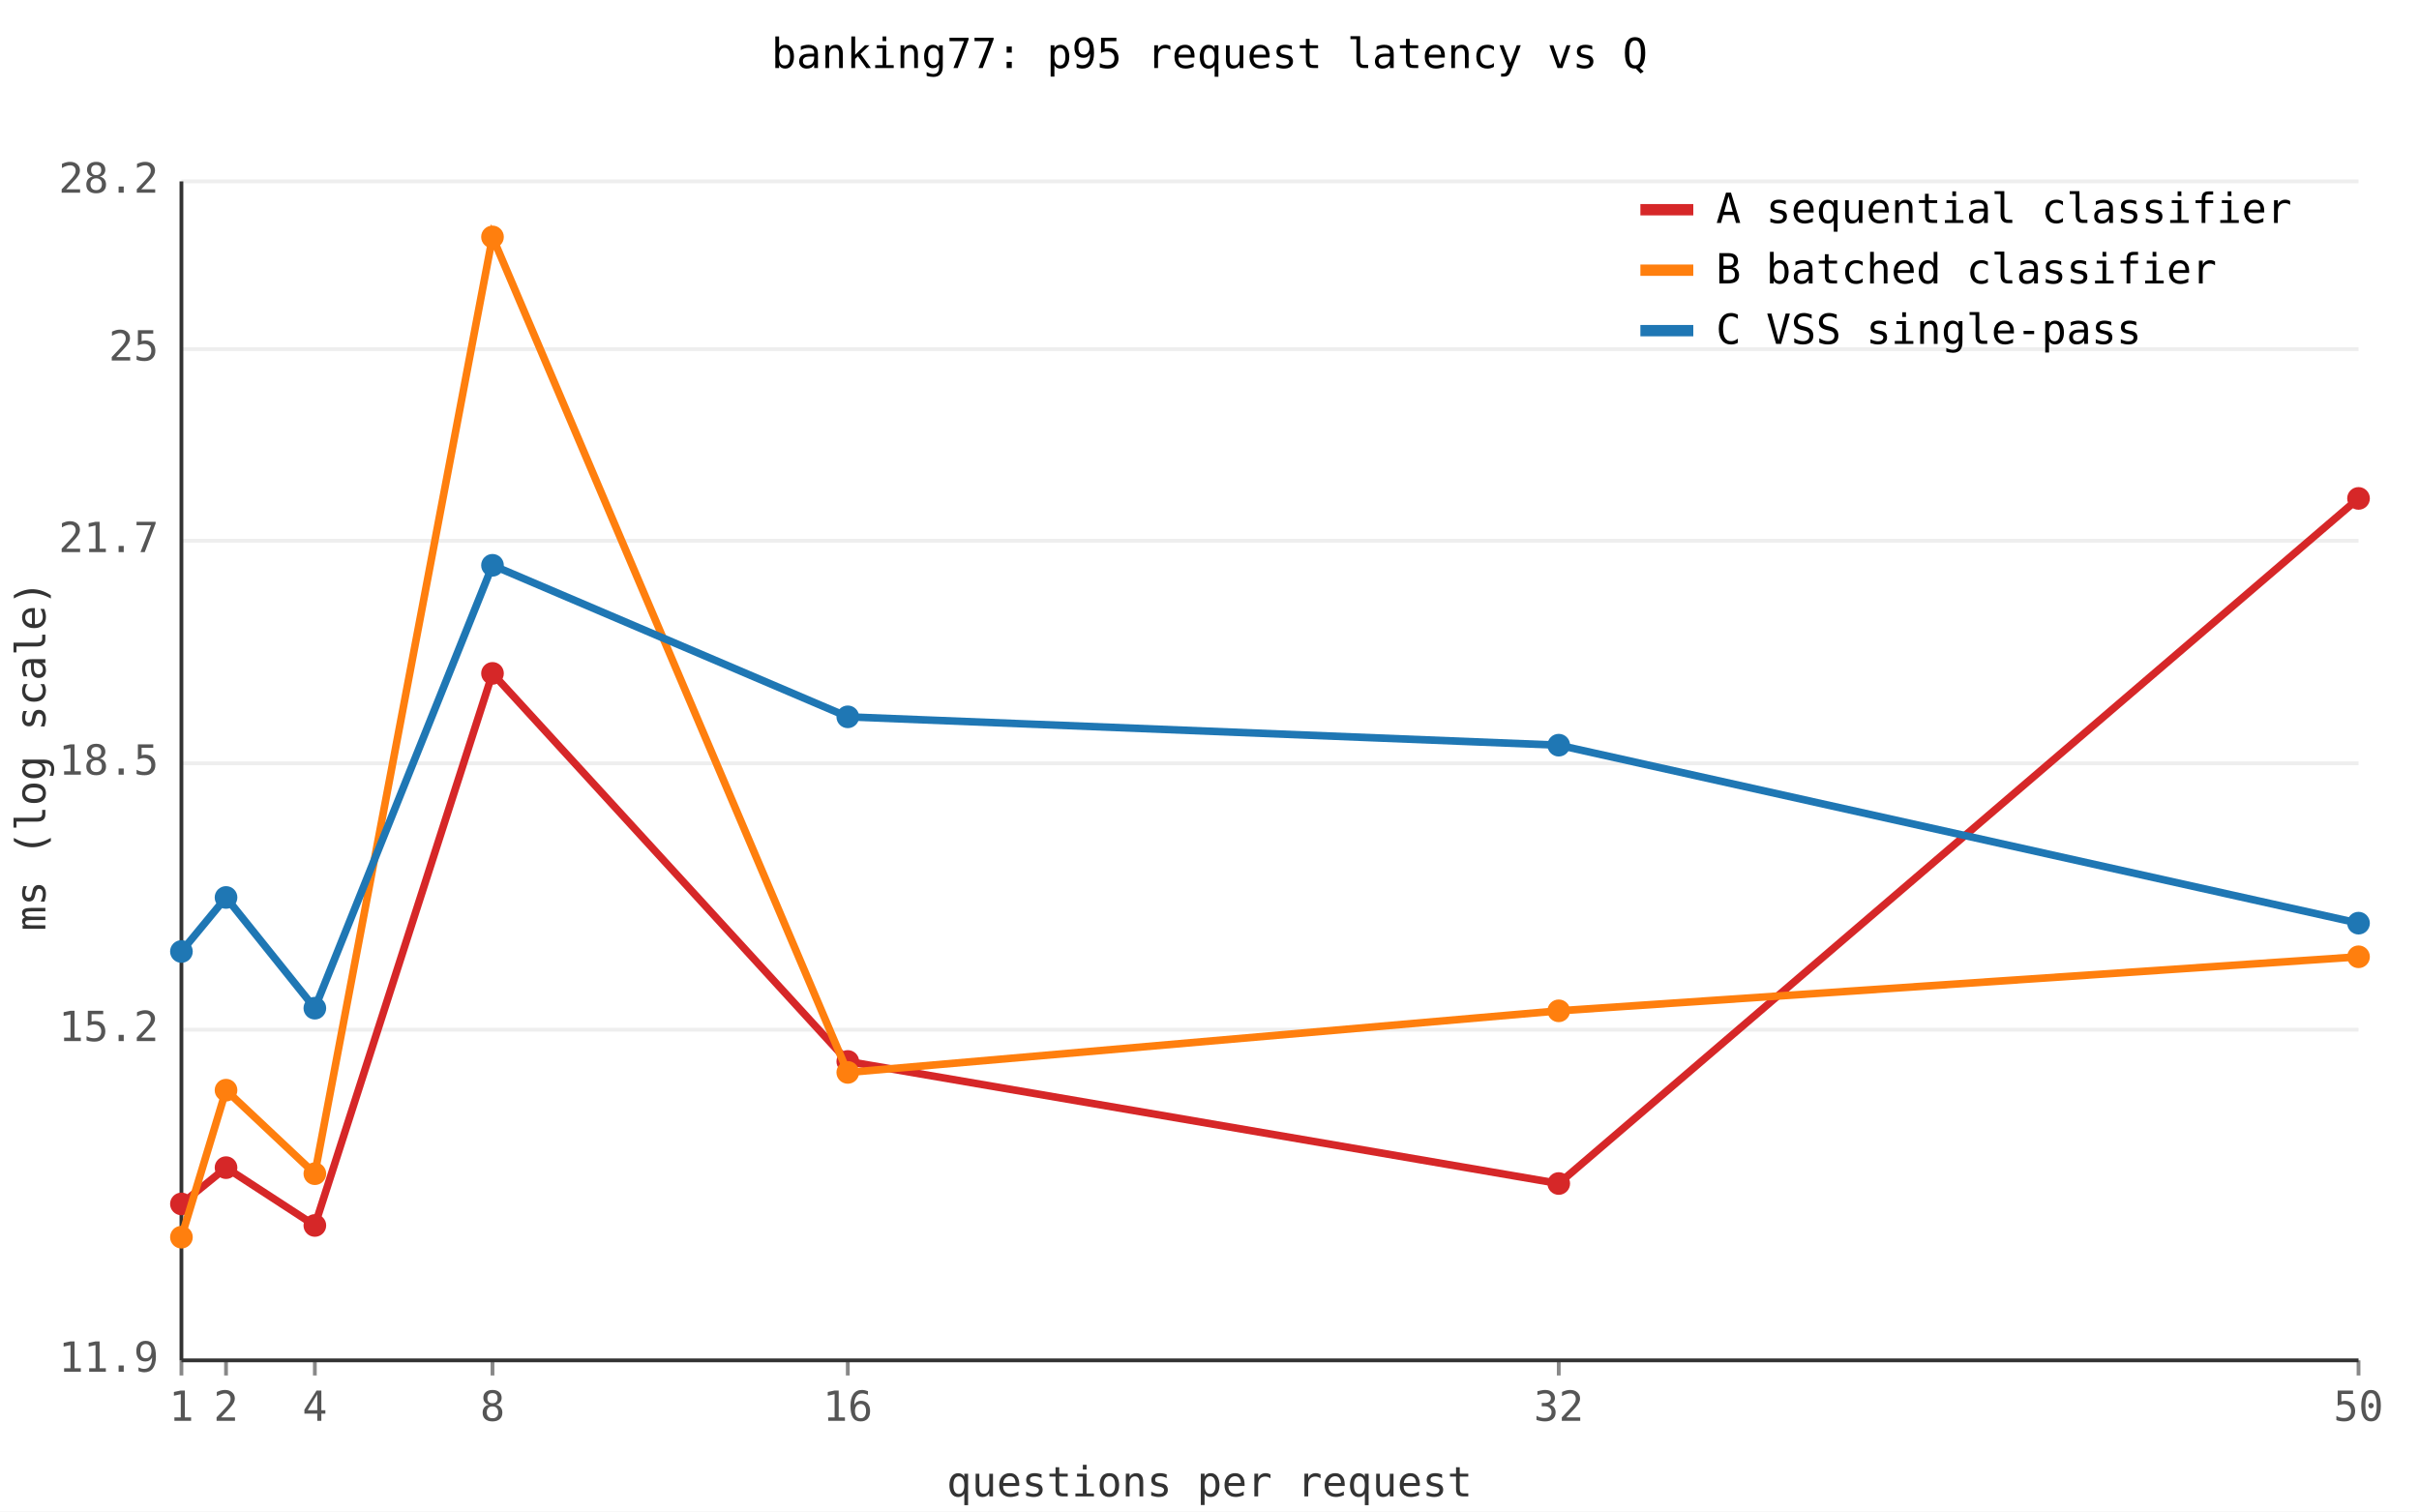
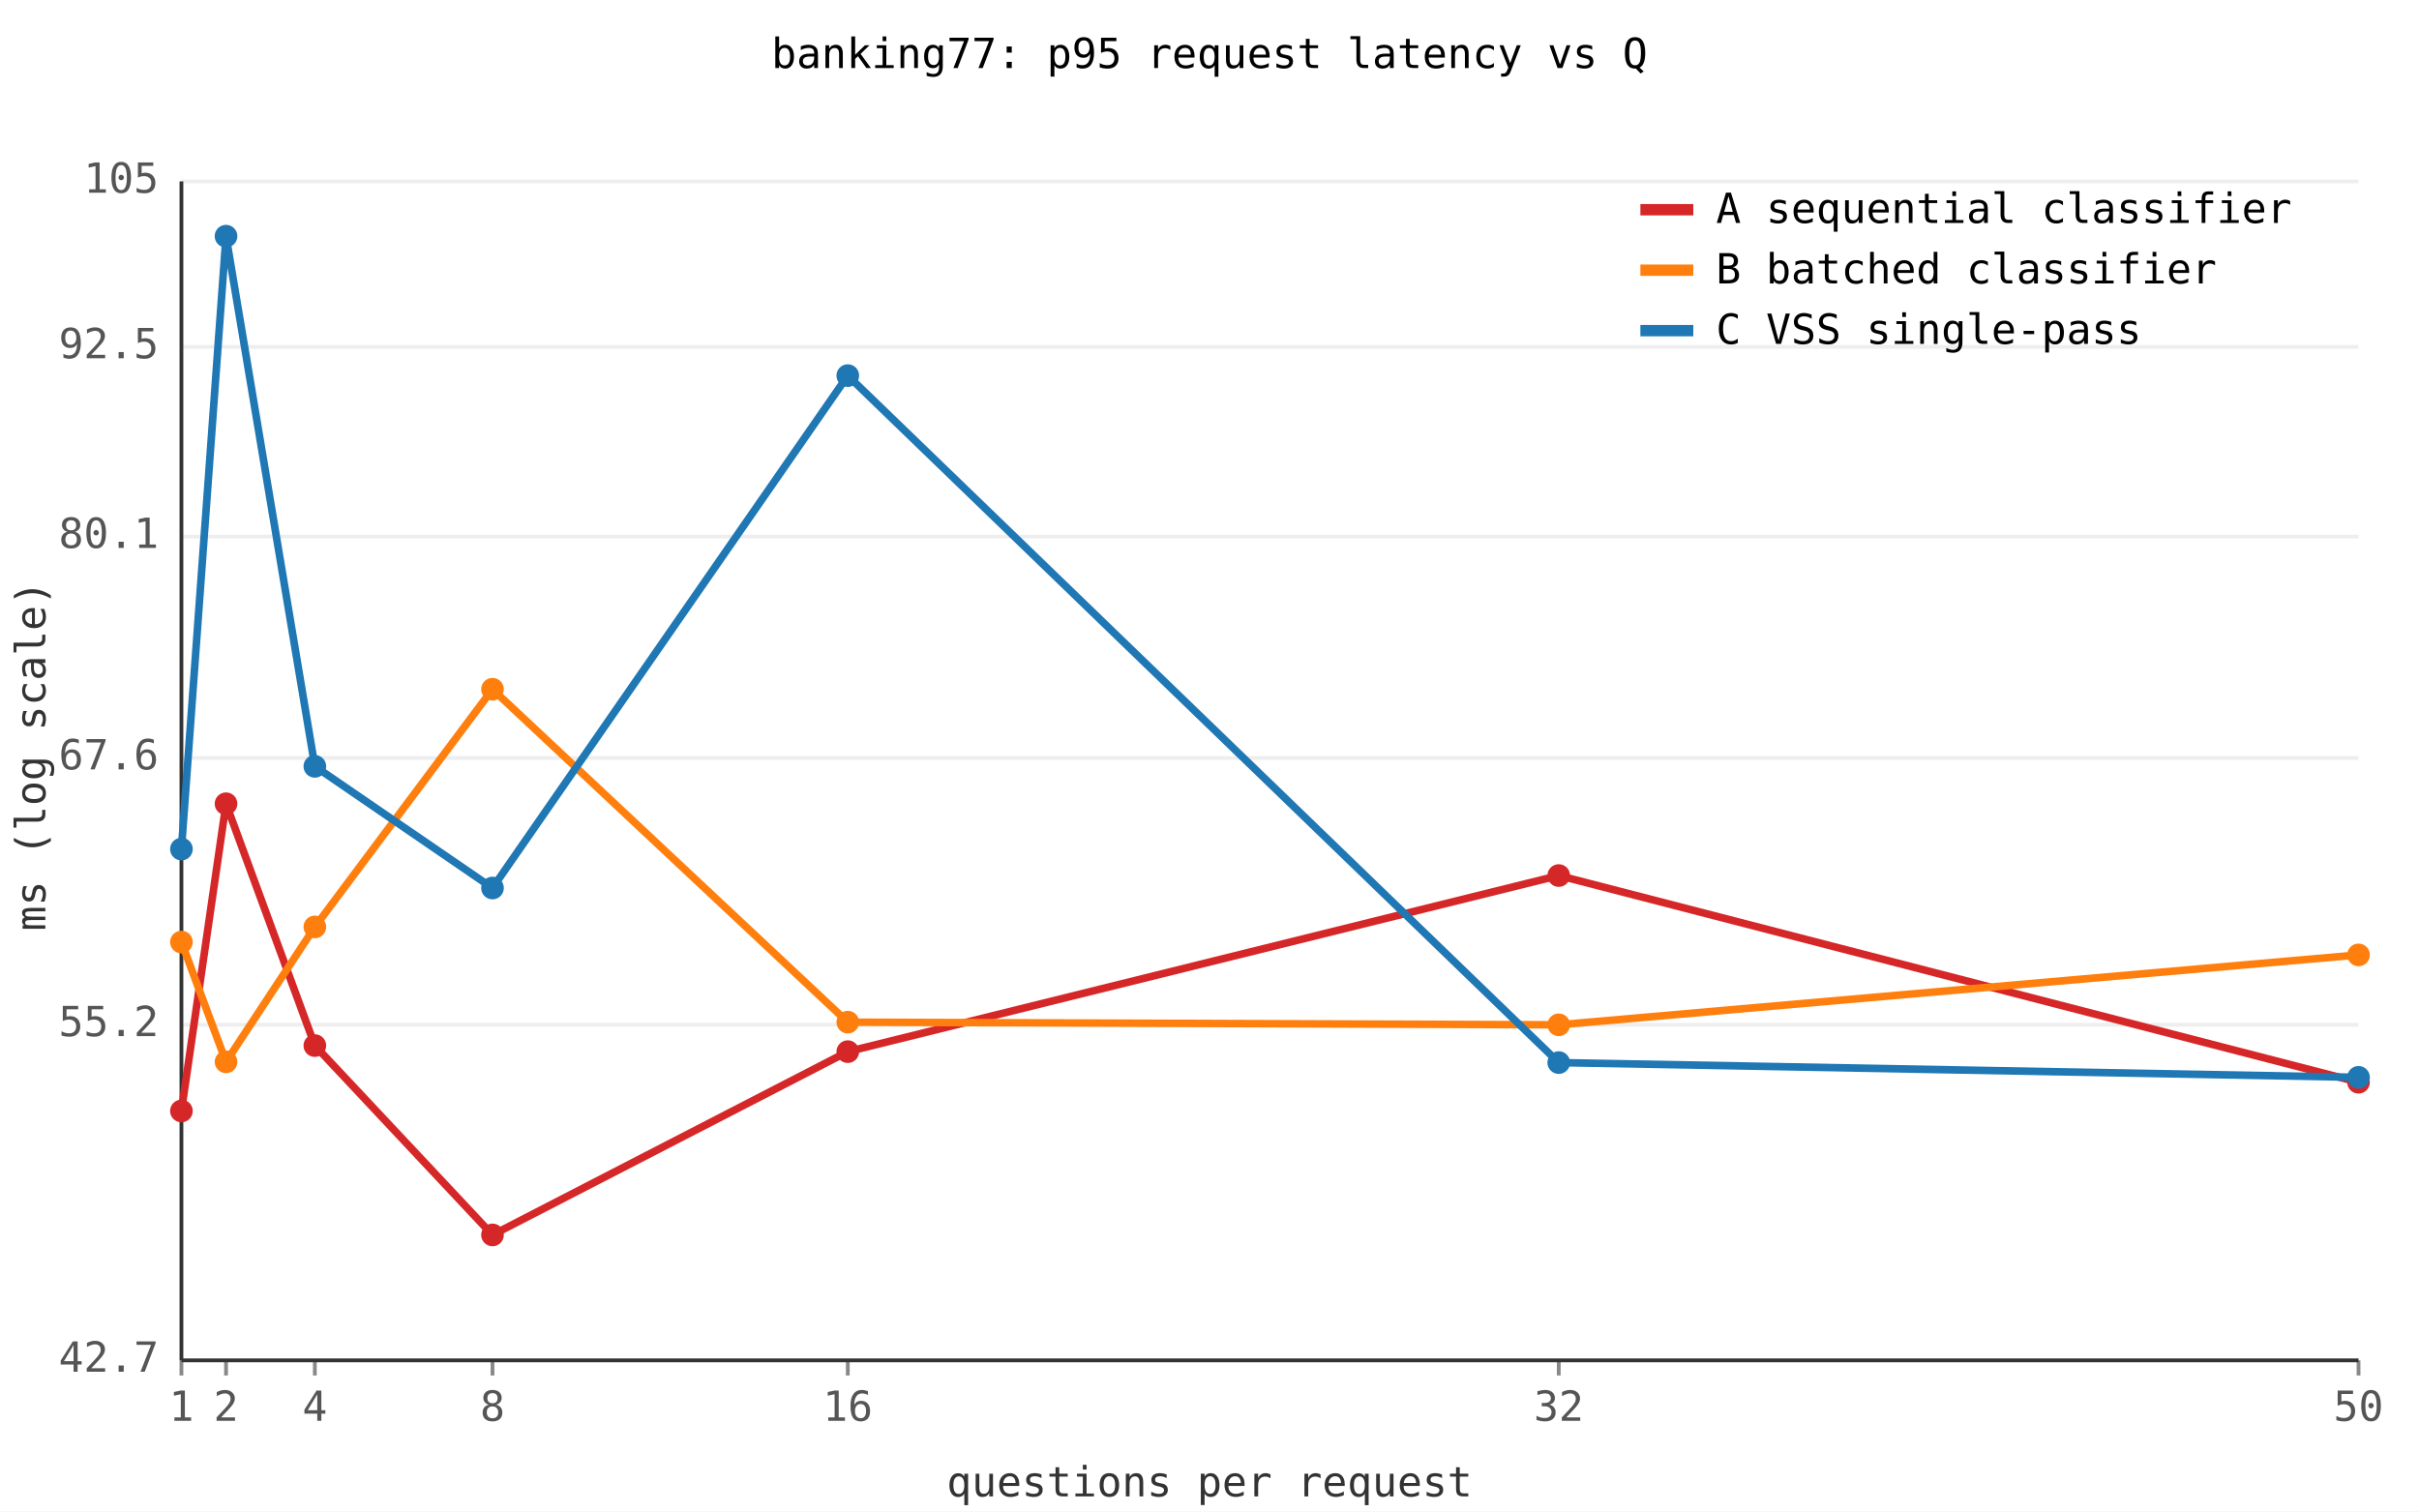
<svg xmlns="http://www.w3.org/2000/svg" viewBox="0 0 640 400" font-family="monospace" font-size="11">
  <rect width="640" height="400" fill="white" />
  <text x="320.0" y="18" text-anchor="middle">banking77: p95 request latency vs Q</text>
  <line x1="48" y1="360.0" x2="624" y2="360.0" stroke="#eee" />
-   <text x="42" y="363.0" text-anchor="end" fill="#555">11.9</text>
-   <line x1="48" y1="272.5" x2="624" y2="272.5" stroke="#eee" />
-   <text x="42" y="275.5" text-anchor="end" fill="#555">15.2</text>
-   <line x1="48" y1="202.0" x2="624" y2="202.0" stroke="#eee" />
-   <text x="42" y="205.0" text-anchor="end" fill="#555">18.5</text>
-   <line x1="48" y1="143.1" x2="624" y2="143.1" stroke="#eee" />
-   <text x="42" y="146.1" text-anchor="end" fill="#555">21.7</text>
-   <line x1="48" y1="92.4" x2="624" y2="92.4" stroke="#eee" />
-   <text x="42" y="95.4" text-anchor="end" fill="#555">25</text>
+   <text x="42" y="363.0" text-anchor="end" fill="#555">42.7</text>
+   <line x1="48" y1="271.2" x2="624" y2="271.2" stroke="#eee" />
+   <text x="42" y="274.2" text-anchor="end" fill="#555">55.2</text>
+   <line x1="48" y1="200.6" x2="624" y2="200.6" stroke="#eee" />
+   <text x="42" y="203.6" text-anchor="end" fill="#555">67.6</text>
+   <line x1="48" y1="142.0" x2="624" y2="142.0" stroke="#eee" />
+   <text x="42" y="145.0" text-anchor="end" fill="#555">80.1</text>
+   <line x1="48" y1="91.8" x2="624" y2="91.8" stroke="#eee" />
+   <text x="42" y="94.8" text-anchor="end" fill="#555">92.5</text>
  <line x1="48" y1="48.0" x2="624" y2="48.0" stroke="#eee" />
-   <text x="42" y="51.0" text-anchor="end" fill="#555">28.2</text>
+   <text x="42" y="51.0" text-anchor="end" fill="#555">105</text>
  <line x1="48.0" y1="360" x2="48.0" y2="364" stroke="#888" />
  <text x="48.0" y="376" text-anchor="middle" fill="#555">1</text>
  <line x1="59.8" y1="360" x2="59.8" y2="364" stroke="#888" />
  <text x="59.8" y="376" text-anchor="middle" fill="#555">2</text>
  <line x1="83.3" y1="360" x2="83.3" y2="364" stroke="#888" />
  <text x="83.3" y="376" text-anchor="middle" fill="#555">4</text>
  <line x1="130.3" y1="360" x2="130.3" y2="364" stroke="#888" />
  <text x="130.3" y="376" text-anchor="middle" fill="#555">8</text>
  <line x1="224.3" y1="360" x2="224.3" y2="364" stroke="#888" />
  <text x="224.3" y="376" text-anchor="middle" fill="#555">16</text>
  <line x1="412.4" y1="360" x2="412.4" y2="364" stroke="#888" />
  <text x="412.4" y="376" text-anchor="middle" fill="#555">32</text>
  <line x1="624.0" y1="360" x2="624.0" y2="364" stroke="#888" />
  <text x="624.0" y="376" text-anchor="middle" fill="#555">50</text>
  <line x1="48" y1="360" x2="624" y2="360" stroke="#333" />
  <line x1="48" y1="360" x2="48" y2="48" stroke="#333" />
  <text x="320.0" y="396" text-anchor="middle" fill="#333">questions per request</text>
  <text x="12" y="200.0" text-anchor="middle" fill="#333" transform="rotate(-90 12 200.0)">ms (log scale)</text>
-   <polyline points="48.0,318.6 59.8,309.0 83.3,324.3 130.3,178.2 224.3,280.9 412.4,313.2 624.0,131.9" fill="none" stroke="#d62728" stroke-width="2" />
-   <circle cx="48.0" cy="318.6" r="3" fill="#d62728" />
-   <circle cx="59.8" cy="309.0" r="3" fill="#d62728" />
-   <circle cx="83.3" cy="324.3" r="3" fill="#d62728" />
-   <circle cx="130.3" cy="178.2" r="3" fill="#d62728" />
-   <circle cx="224.3" cy="280.9" r="3" fill="#d62728" />
-   <circle cx="412.4" cy="313.2" r="3" fill="#d62728" />
-   <circle cx="624.0" cy="131.9" r="3" fill="#d62728" />
+   <polyline points="48.0,294.0 59.8,212.7 83.3,276.7 130.3,326.8 224.3,278.3 412.4,231.7 624.0,286.4" fill="none" stroke="#d62728" stroke-width="2" />
+   <circle cx="48.0" cy="294.0" r="3" fill="#d62728" />
+   <circle cx="59.8" cy="212.7" r="3" fill="#d62728" />
+   <circle cx="83.3" cy="276.7" r="3" fill="#d62728" />
+   <circle cx="130.3" cy="326.8" r="3" fill="#d62728" />
+   <circle cx="224.3" cy="278.3" r="3" fill="#d62728" />
+   <circle cx="412.4" cy="231.7" r="3" fill="#d62728" />
+   <circle cx="624.0" cy="286.4" r="3" fill="#d62728" />
  <rect x="434" y="54" width="14" height="3" fill="#d62728" />
  <text x="454" y="59">A sequential classifier</text>
-   <polyline points="48.0,327.4 59.8,288.5 83.3,310.6 130.3,62.7 224.3,283.8 412.4,267.5 624.0,253.2" fill="none" stroke="#ff7f0e" stroke-width="2" />
-   <circle cx="48.0" cy="327.4" r="3" fill="#ff7f0e" />
-   <circle cx="59.8" cy="288.5" r="3" fill="#ff7f0e" />
-   <circle cx="83.3" cy="310.6" r="3" fill="#ff7f0e" />
-   <circle cx="130.3" cy="62.7" r="3" fill="#ff7f0e" />
-   <circle cx="224.3" cy="283.8" r="3" fill="#ff7f0e" />
-   <circle cx="412.4" cy="267.5" r="3" fill="#ff7f0e" />
-   <circle cx="624.0" cy="253.2" r="3" fill="#ff7f0e" />
+   <polyline points="48.0,249.3 59.8,281.0 83.3,245.3 130.3,182.4 224.3,270.5 412.4,271.2 624.0,252.7" fill="none" stroke="#ff7f0e" stroke-width="2" />
+   <circle cx="48.0" cy="249.3" r="3" fill="#ff7f0e" />
+   <circle cx="59.8" cy="281.0" r="3" fill="#ff7f0e" />
+   <circle cx="83.3" cy="245.3" r="3" fill="#ff7f0e" />
+   <circle cx="130.3" cy="182.4" r="3" fill="#ff7f0e" />
+   <circle cx="224.3" cy="270.5" r="3" fill="#ff7f0e" />
+   <circle cx="412.4" cy="271.2" r="3" fill="#ff7f0e" />
+   <circle cx="624.0" cy="252.7" r="3" fill="#ff7f0e" />
  <rect x="434" y="70" width="14" height="3" fill="#ff7f0e" />
  <text x="454" y="75">B batched classifier</text>
-   <polyline points="48.0,251.8 59.8,237.5 83.3,266.8 130.3,149.6 224.3,189.7 412.4,197.2 624.0,244.3" fill="none" stroke="#1f77b4" stroke-width="2" />
-   <circle cx="48.0" cy="251.8" r="3" fill="#1f77b4" />
-   <circle cx="59.8" cy="237.5" r="3" fill="#1f77b4" />
-   <circle cx="83.3" cy="266.8" r="3" fill="#1f77b4" />
-   <circle cx="130.3" cy="149.6" r="3" fill="#1f77b4" />
-   <circle cx="224.3" cy="189.7" r="3" fill="#1f77b4" />
-   <circle cx="412.4" cy="197.2" r="3" fill="#1f77b4" />
-   <circle cx="624.0" cy="244.3" r="3" fill="#1f77b4" />
+   <polyline points="48.0,224.7 59.8,62.5 83.3,202.8 130.3,235.0 224.3,99.4 412.4,281.2 624.0,285.1" fill="none" stroke="#1f77b4" stroke-width="2" />
+   <circle cx="48.0" cy="224.7" r="3" fill="#1f77b4" />
+   <circle cx="59.8" cy="62.5" r="3" fill="#1f77b4" />
+   <circle cx="83.3" cy="202.8" r="3" fill="#1f77b4" />
+   <circle cx="130.3" cy="235.0" r="3" fill="#1f77b4" />
+   <circle cx="224.3" cy="99.4" r="3" fill="#1f77b4" />
+   <circle cx="412.4" cy="281.2" r="3" fill="#1f77b4" />
+   <circle cx="624.0" cy="285.1" r="3" fill="#1f77b4" />
  <rect x="434" y="86" width="14" height="3" fill="#1f77b4" />
  <text x="454" y="91">C VSS single-pass</text>
</svg>
